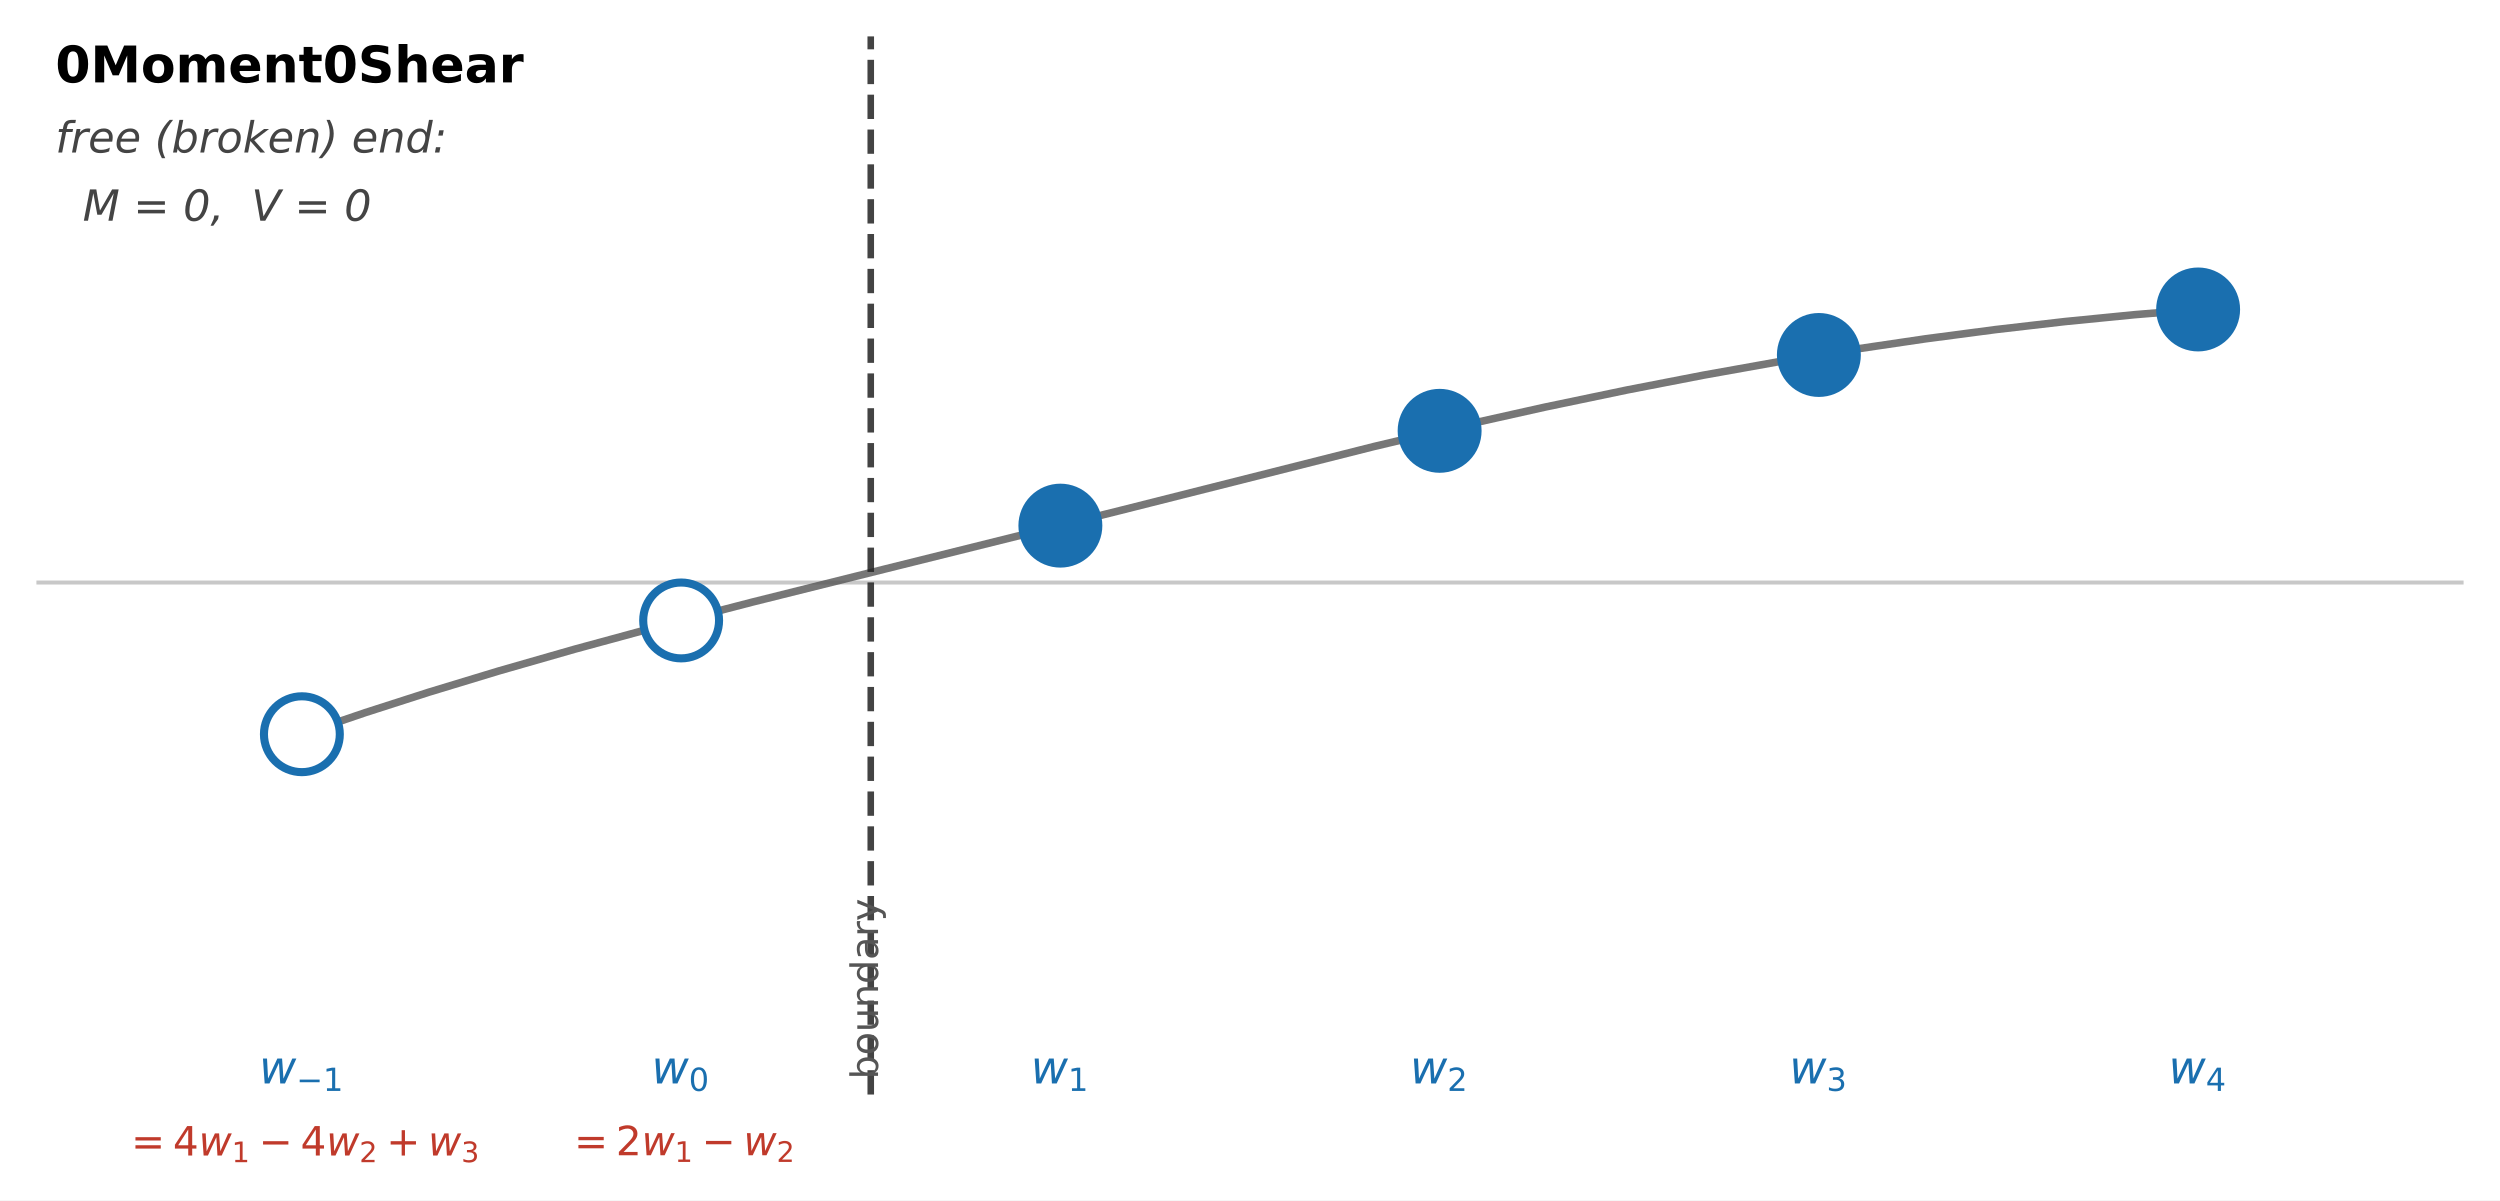
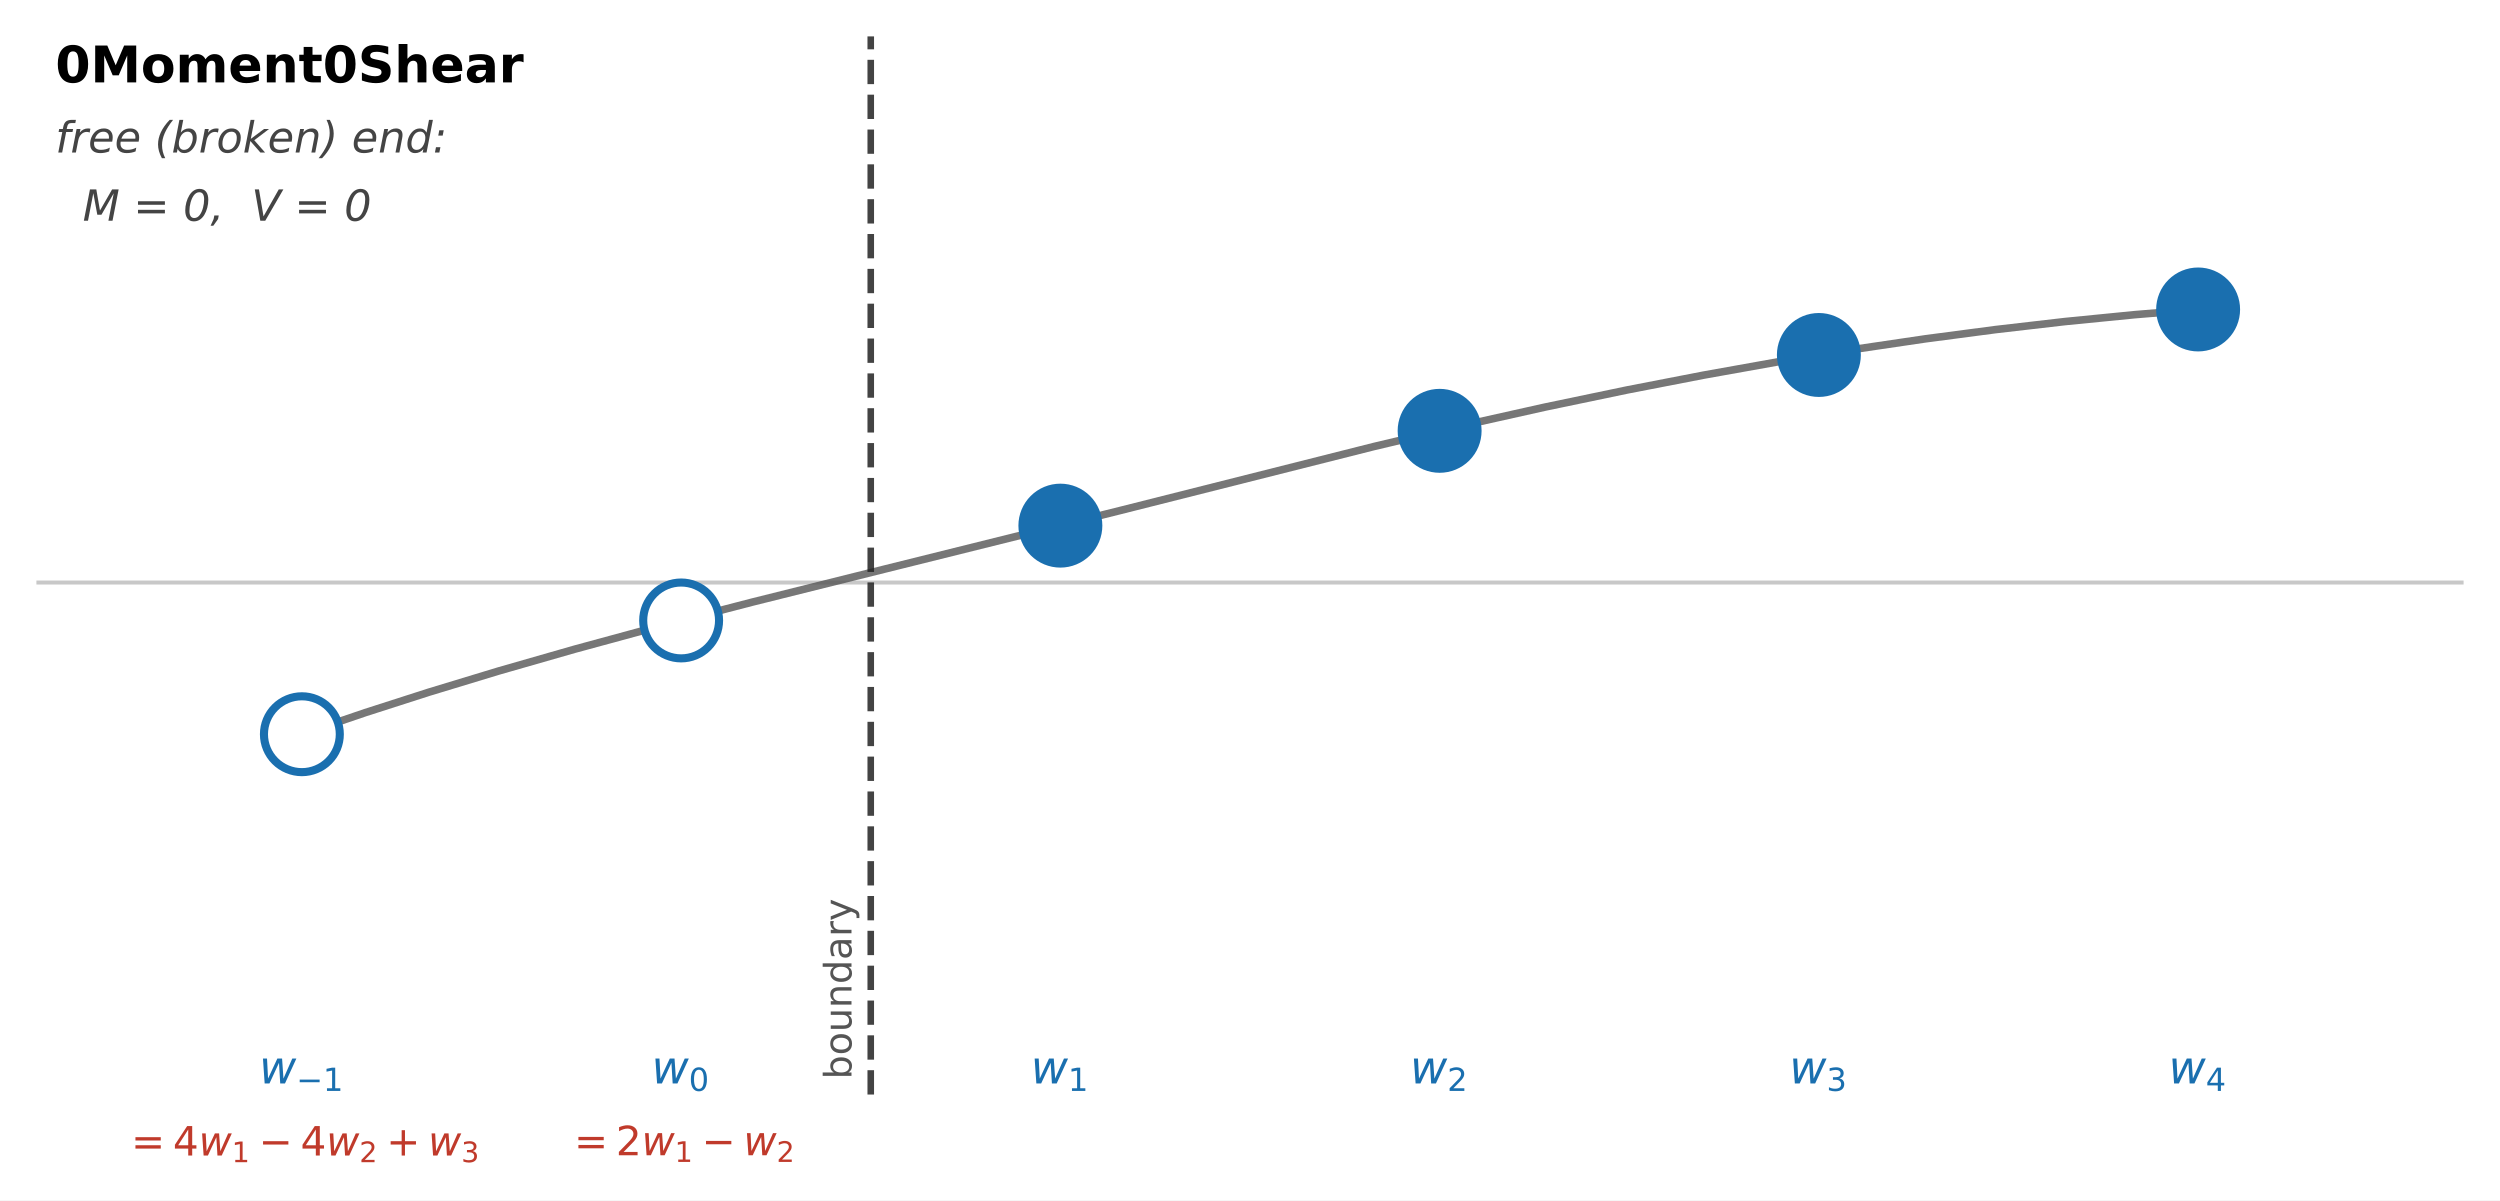
<svg xmlns="http://www.w3.org/2000/svg" xmlns:xlink="http://www.w3.org/1999/xlink" width="494.4pt" height="237.393pt" viewBox="0 0 494.4 237.393" version="1.1">
  <defs>
    <style type="text/css">*{stroke-linejoin: round; stroke-linecap: butt}</style>
  </defs>
  <g id="figure_1">
    <g id="patch_1">
      <path d="M 0 237.393  L 494.4 237.393  L 494.4 0  L 0 0  z " style="fill: #ffffff" />
    </g>
    <g id="axes_1">
      <g id="line2d_1">
-         <path d="M 7.2 115.2  L 487.2 115.2  " clip-path="url(#pb1a53ddf95)" style="fill: none; stroke: #c8c8c8; stroke-width: 0.8; stroke-linecap: square" />
+         <path d="M 7.2 115.2  L 487.2 115.2  " clip-path="url(#p470fcd4d64)" style="fill: none; stroke: #c8c8c8; stroke-width: 0.8; stroke-linecap: square" />
      </g>
      <g id="line2d_2">
-         <path d="M 59.7 145.2  L 72.242 140.927  L 84.784 136.896  L 98.58 132.707  L 113.63 128.39  L 129.934 123.956  L 148.747 119.079  L 175.085 112.511  L 221.489 100.969  L 271.657 88.317  L 289.215 84.152  L 305.519 80.512  L 321.824 77.11  L 336.874 74.192  L 351.924 71.499  L 366.974 69.043  L 380.77 67.007  L 394.566 65.188  L 408.362 63.592  L 422.158 62.23  L 434.7 61.2  L 434.7 61.2  " clip-path="url(#pb1a53ddf95)" style="fill: none; stroke: #555555; stroke-opacity: 0.8; stroke-width: 1.5; stroke-linecap: square" />
+         <path d="M 59.7 145.2  L 72.242 140.927  L 84.784 136.896  L 98.58 132.707  L 113.63 128.39  L 129.934 123.956  L 148.747 119.079  L 175.085 112.511  L 221.489 100.969  L 271.657 88.317  L 289.215 84.152  L 305.519 80.512  L 321.824 77.11  L 336.874 74.192  L 351.924 71.499  L 366.974 69.043  L 380.77 67.007  L 394.566 65.188  L 408.362 63.592  L 422.158 62.23  L 434.7 61.2  L 434.7 61.2  " clip-path="url(#p470fcd4d64)" style="fill: none; stroke: #555555; stroke-opacity: 0.8; stroke-width: 1.5; stroke-linecap: square" />
      </g>
      <g id="line2d_3">
-         <path d="M 172.2 216.45  L 172.2 7.2  " clip-path="url(#pb1a53ddf95)" style="fill: none; stroke-dasharray: 4.81,2.08; stroke-dashoffset: 0; stroke: #222222; stroke-opacity: 0.85; stroke-width: 1.3" />
+         <path d="M 172.2 216.45  L 172.2 7.2  " clip-path="url(#p470fcd4d64)" style="fill: none; stroke-dasharray: 4.81,2.08; stroke-dashoffset: 0; stroke: #222222; stroke-opacity: 0.85; stroke-width: 1.3" />
      </g>
      <g id="text_1">
-         <g style="fill: #555555" transform="translate(173.6402 213.45) rotate(-90) scale(0.075 -0.075)">
+         <g style="fill: #555555" transform="translate(168.3902 213.45) rotate(-90) scale(0.075 -0.075)">
          <defs>
            <path id="DejaVuSans-62" d="M 3116 1747  Q 3116 2381 2855 2742  Q 2594 3103 2138 3103  Q 1681 3103 1420 2742  Q 1159 2381 1159 1747  Q 1159 1113 1420 752  Q 1681 391 2138 391  Q 2594 391 2855 752  Q 3116 1113 3116 1747  z M 1159 2969  Q 1341 3281 1617 3432  Q 1894 3584 2278 3584  Q 2916 3584 3314 3078  Q 3713 2572 3713 1747  Q 3713 922 3314 415  Q 2916 -91 2278 -91  Q 1894 -91 1617 61  Q 1341 213 1159 525  L 1159 0  L 581 0  L 581 4863  L 1159 4863  L 1159 2969  z " transform="scale(0.015625)" />
            <path id="DejaVuSans-6f" d="M 1959 3097  Q 1497 3097 1228 2736  Q 959 2375 959 1747  Q 959 1119 1226 758  Q 1494 397 1959 397  Q 2419 397 2687 759  Q 2956 1122 2956 1747  Q 2956 2369 2687 2733  Q 2419 3097 1959 3097  z M 1959 3584  Q 2709 3584 3137 3096  Q 3566 2609 3566 1747  Q 3566 888 3137 398  Q 2709 -91 1959 -91  Q 1206 -91 779 398  Q 353 888 353 1747  Q 353 2609 779 3096  Q 1206 3584 1959 3584  z " transform="scale(0.015625)" />
            <path id="DejaVuSans-75" d="M 544 1381  L 544 3500  L 1119 3500  L 1119 1403  Q 1119 906 1312 657  Q 1506 409 1894 409  Q 2359 409 2629 706  Q 2900 1003 2900 1516  L 2900 3500  L 3475 3500  L 3475 0  L 2900 0  L 2900 538  Q 2691 219 2414 64  Q 2138 -91 1772 -91  Q 1169 -91 856 284  Q 544 659 544 1381  z M 1991 3584  L 1991 3584  z " transform="scale(0.015625)" />
            <path id="DejaVuSans-6e" d="M 3513 2113  L 3513 0  L 2938 0  L 2938 2094  Q 2938 2591 2744 2837  Q 2550 3084 2163 3084  Q 1697 3084 1428 2787  Q 1159 2491 1159 1978  L 1159 0  L 581 0  L 581 3500  L 1159 3500  L 1159 2956  Q 1366 3272 1645 3428  Q 1925 3584 2291 3584  Q 2894 3584 3203 3211  Q 3513 2838 3513 2113  z " transform="scale(0.015625)" />
            <path id="DejaVuSans-64" d="M 2906 2969  L 2906 4863  L 3481 4863  L 3481 0  L 2906 0  L 2906 525  Q 2725 213 2448 61  Q 2172 -91 1784 -91  Q 1150 -91 751 415  Q 353 922 353 1747  Q 353 2572 751 3078  Q 1150 3584 1784 3584  Q 2172 3584 2448 3432  Q 2725 3281 2906 2969  z M 947 1747  Q 947 1113 1208 752  Q 1469 391 1925 391  Q 2381 391 2643 752  Q 2906 1113 2906 1747  Q 2906 2381 2643 2742  Q 2381 3103 1925 3103  Q 1469 3103 1208 2742  Q 947 2381 947 1747  z " transform="scale(0.015625)" />
            <path id="DejaVuSans-61" d="M 2194 1759  Q 1497 1759 1228 1600  Q 959 1441 959 1056  Q 959 750 1161 570  Q 1363 391 1709 391  Q 2188 391 2477 730  Q 2766 1069 2766 1631  L 2766 1759  L 2194 1759  z M 3341 1997  L 3341 0  L 2766 0  L 2766 531  Q 2569 213 2275 61  Q 1981 -91 1556 -91  Q 1019 -91 701 211  Q 384 513 384 1019  Q 384 1609 779 1909  Q 1175 2209 1959 2209  L 2766 2209  L 2766 2266  Q 2766 2663 2505 2880  Q 2244 3097 1772 3097  Q 1472 3097 1187 3025  Q 903 2953 641 2809  L 641 3341  Q 956 3463 1253 3523  Q 1550 3584 1831 3584  Q 2591 3584 2966 3190  Q 3341 2797 3341 1997  z " transform="scale(0.015625)" />
            <path id="DejaVuSans-72" d="M 2631 2963  Q 2534 3019 2420 3045  Q 2306 3072 2169 3072  Q 1681 3072 1420 2755  Q 1159 2438 1159 1844  L 1159 0  L 581 0  L 581 3500  L 1159 3500  L 1159 2956  Q 1341 3275 1631 3429  Q 1922 3584 2338 3584  Q 2397 3584 2469 3576  Q 2541 3569 2628 3553  L 2631 2963  z " transform="scale(0.015625)" />
            <path id="DejaVuSans-79" d="M 2059 -325  Q 1816 -950 1584 -1140  Q 1353 -1331 966 -1331  L 506 -1331  L 506 -850  L 844 -850  Q 1081 -850 1212 -737  Q 1344 -625 1503 -206  L 1606 56  L 191 3500  L 800 3500  L 1894 763  L 2988 3500  L 3597 3500  L 2059 -325  z " transform="scale(0.015625)" />
          </defs>
          <use xlink:href="#DejaVuSans-62" />
          <use xlink:href="#DejaVuSans-6f" transform="translate(63.47656 0)" />
          <use xlink:href="#DejaVuSans-75" transform="translate(124.6582 0)" />
          <use xlink:href="#DejaVuSans-6e" transform="translate(188.0371 0)" />
          <use xlink:href="#DejaVuSans-64" transform="translate(251.416 0)" />
          <use xlink:href="#DejaVuSans-61" transform="translate(314.8926 0)" />
          <use xlink:href="#DejaVuSans-72" transform="translate(376.1719 0)" />
          <use xlink:href="#DejaVuSans-79" transform="translate(417.2852 0)" />
        </g>
      </g>
      <g id="text_2">
        <g style="fill: #1a6faf" transform="translate(51.24 214.2886) scale(0.09 -0.09)">
          <defs>
            <path id="DejaVuSans-Oblique-77" d="M 544 3500  L 1113 3500  L 1259 684  L 2566 3500  L 3231 3500  L 3425 684  L 4666 3500  L 5241 3500  L 3641 0  L 2969 0  L 2797 2900  L 1459 0  L 781 0  L 544 3500  z " transform="scale(0.015625)" />
            <path id="DejaVuSans-2212" d="M 678 2272  L 4684 2272  L 4684 1741  L 678 1741  L 678 2272  z " transform="scale(0.015625)" />
            <path id="DejaVuSans-31" d="M 794 531  L 1825 531  L 1825 4091  L 703 3866  L 703 4441  L 1819 4666  L 2450 4666  L 2450 531  L 3481 531  L 3481 0  L 794 0  L 794 531  z " transform="scale(0.015625)" />
          </defs>
          <use xlink:href="#DejaVuSans-Oblique-77" transform="translate(0 0.3125)" />
          <use xlink:href="#DejaVuSans-2212" transform="translate(81.78711 -16.09375) scale(0.7)" />
          <use xlink:href="#DejaVuSans-31" transform="translate(140.4395 -16.09375) scale(0.7)" />
        </g>
      </g>
      <g id="text_3">
        <g style="fill: #c03a2b" transform="translate(24.38 228.5288) scale(0.08 -0.08)">
          <defs>
            <path id="DejaVuSans-3d" d="M 678 2906  L 4684 2906  L 4684 2381  L 678 2381  L 678 2906  z M 678 1631  L 4684 1631  L 4684 1100  L 678 1100  L 678 1631  z " transform="scale(0.015625)" />
            <path id="DejaVuSans-34" d="M 2419 4116  L 825 1625  L 2419 1625  L 2419 4116  z M 2253 4666  L 3047 4666  L 3047 1625  L 3713 1625  L 3713 1100  L 3047 1100  L 3047 0  L 2419 0  L 2419 1100  L 313 1100  L 313 1709  L 2253 4666  z " transform="scale(0.015625)" />
            <path id="DejaVuSans-32" d="M 1228 531  L 3431 531  L 3431 0  L 469 0  L 469 531  Q 828 903 1448 1529  Q 2069 2156 2228 2338  Q 2531 2678 2651 2914  Q 2772 3150 2772 3378  Q 2772 3750 2511 3984  Q 2250 4219 1831 4219  Q 1534 4219 1204 4116  Q 875 4013 500 3803  L 500 4441  Q 881 4594 1212 4672  Q 1544 4750 1819 4750  Q 2544 4750 2975 4387  Q 3406 4025 3406 3419  Q 3406 3131 3298 2873  Q 3191 2616 2906 2266  Q 2828 2175 2409 1742  Q 1991 1309 1228 531  z " transform="scale(0.015625)" />
            <path id="DejaVuSans-2b" d="M 2944 4013  L 2944 2272  L 4684 2272  L 4684 1741  L 2944 1741  L 2944 0  L 2419 0  L 2419 1741  L 678 1741  L 678 2272  L 2419 2272  L 2419 4013  L 2944 4013  z " transform="scale(0.015625)" />
            <path id="DejaVuSans-33" d="M 2597 2516  Q 3050 2419 3304 2112  Q 3559 1806 3559 1356  Q 3559 666 3084 287  Q 2609 -91 1734 -91  Q 1441 -91 1130 -33  Q 819 25 488 141  L 488 750  Q 750 597 1062 519  Q 1375 441 1716 441  Q 2309 441 2620 675  Q 2931 909 2931 1356  Q 2931 1769 2642 2001  Q 2353 2234 1838 2234  L 1294 2234  L 1294 2753  L 1863 2753  Q 2328 2753 2575 2939  Q 2822 3125 2822 3475  Q 2822 3834 2567 4026  Q 2313 4219 1838 4219  Q 1578 4219 1281 4162  Q 984 4106 628 3988  L 628 4550  Q 988 4650 1302 4700  Q 1616 4750 1894 4750  Q 2613 4750 3031 4423  Q 3450 4097 3450 3541  Q 3450 3153 3228 2886  Q 3006 2619 2597 2516  z " transform="scale(0.015625)" />
          </defs>
          <use xlink:href="#DejaVuSans-3d" transform="translate(19.48242 0.09375)" />
          <use xlink:href="#DejaVuSans-34" transform="translate(122.7539 0.09375)" />
          <use xlink:href="#DejaVuSans-Oblique-77" transform="translate(186.377 0.09375)" />
          <use xlink:href="#DejaVuSans-31" transform="translate(268.1641 -16.3125) scale(0.7)" />
          <use xlink:href="#DejaVuSans-2212" transform="translate(334.917 0.09375)" />
          <use xlink:href="#DejaVuSans-34" transform="translate(438.1885 0.09375)" />
          <use xlink:href="#DejaVuSans-Oblique-77" transform="translate(501.8115 0.09375)" />
          <use xlink:href="#DejaVuSans-32" transform="translate(583.5986 -16.3125) scale(0.7)" />
          <use xlink:href="#DejaVuSans-2b" transform="translate(650.3516 0.09375)" />
          <use xlink:href="#DejaVuSans-Oblique-77" transform="translate(753.623 0.09375)" />
          <use xlink:href="#DejaVuSans-33" transform="translate(835.4102 -16.3125) scale(0.7)" />
        </g>
      </g>
      <g id="text_4">
        <g style="fill: #1a6faf" transform="translate(128.85 214.2886) scale(0.09 -0.09)">
          <defs>
            <path id="DejaVuSans-30" d="M 2034 4250  Q 1547 4250 1301 3770  Q 1056 3291 1056 2328  Q 1056 1369 1301 889  Q 1547 409 2034 409  Q 2525 409 2770 889  Q 3016 1369 3016 2328  Q 3016 3291 2770 3770  Q 2525 4250 2034 4250  z M 2034 4750  Q 2819 4750 3233 4129  Q 3647 3509 3647 2328  Q 3647 1150 3233 529  Q 2819 -91 2034 -91  Q 1250 -91 836 529  Q 422 1150 422 2328  Q 422 3509 836 4129  Q 1250 4750 2034 4750  z " transform="scale(0.015625)" />
          </defs>
          <use xlink:href="#DejaVuSans-Oblique-77" transform="translate(0 0.3125)" />
          <use xlink:href="#DejaVuSans-30" transform="translate(81.78711 -16.09375) scale(0.7)" />
        </g>
      </g>
      <g id="text_5">
        <g style="fill: #c03a2b" transform="translate(111.98 228.5288) scale(0.08 -0.08)">
          <use xlink:href="#DejaVuSans-3d" transform="translate(19.48242 0.78125)" />
          <use xlink:href="#DejaVuSans-32" transform="translate(122.7539 0.78125)" />
          <use xlink:href="#DejaVuSans-Oblique-77" transform="translate(186.377 0.78125)" />
          <use xlink:href="#DejaVuSans-31" transform="translate(268.1641 -15.625) scale(0.7)" />
          <use xlink:href="#DejaVuSans-2212" transform="translate(334.917 0.78125)" />
          <use xlink:href="#DejaVuSans-Oblique-77" transform="translate(438.1885 0.78125)" />
          <use xlink:href="#DejaVuSans-32" transform="translate(519.9756 -15.625) scale(0.7)" />
        </g>
      </g>
      <g id="text_6">
        <g style="fill: #1a6faf" transform="translate(203.85 214.2886) scale(0.09 -0.09)">
          <use xlink:href="#DejaVuSans-Oblique-77" transform="translate(0 0.3125)" />
          <use xlink:href="#DejaVuSans-31" transform="translate(81.78711 -16.09375) scale(0.7)" />
        </g>
      </g>
      <g id="text_7">
        <g style="fill: #1a6faf" transform="translate(278.85 214.2886) scale(0.09 -0.09)">
          <use xlink:href="#DejaVuSans-Oblique-77" transform="translate(0 0.3125)" />
          <use xlink:href="#DejaVuSans-32" transform="translate(81.78711 -16.09375) scale(0.7)" />
        </g>
      </g>
      <g id="text_8">
        <g style="fill: #1a6faf" transform="translate(353.85 214.2886) scale(0.09 -0.09)">
          <use xlink:href="#DejaVuSans-Oblique-77" transform="translate(0 0.3125)" />
          <use xlink:href="#DejaVuSans-33" transform="translate(81.78711 -16.09375) scale(0.7)" />
        </g>
      </g>
      <g id="text_9">
        <g style="fill: #1a6faf" transform="translate(428.85 214.2886) scale(0.09 -0.09)">
          <use xlink:href="#DejaVuSans-Oblique-77" transform="translate(0 0.3125)" />
          <use xlink:href="#DejaVuSans-34" transform="translate(81.78711 -16.09375) scale(0.7)" />
        </g>
      </g>
      <g id="text_10">
        <g transform="translate(10.95 16.29844) scale(0.1 -0.1)">
          <defs>
            <path id="DejaVuSans-Bold-30" d="M 2944 2338  Q 2944 3213 2780 3570  Q 2616 3928 2228 3928  Q 1841 3928 1675 3570  Q 1509 3213 1509 2338  Q 1509 1453 1675 1090  Q 1841 728 2228 728  Q 2613 728 2778 1090  Q 2944 1453 2944 2338  z M 4147 2328  Q 4147 1169 3647 539  Q 3147 -91 2228 -91  Q 1306 -91 806 539  Q 306 1169 306 2328  Q 306 3491 806 4120  Q 1306 4750 2228 4750  Q 3147 4750 3647 4120  Q 4147 3491 4147 2328  z " transform="scale(0.015625)" />
            <path id="DejaVuSans-Bold-4d" d="M 588 4666  L 2119 4666  L 3181 2169  L 4250 4666  L 5778 4666  L 5778 0  L 4641 0  L 4641 3413  L 3566 897  L 2803 897  L 1728 3413  L 1728 0  L 588 0  L 588 4666  z " transform="scale(0.015625)" />
            <path id="DejaVuSans-Bold-6f" d="M 2203 2784  Q 1831 2784 1636 2517  Q 1441 2250 1441 1747  Q 1441 1244 1636 976  Q 1831 709 2203 709  Q 2569 709 2762 976  Q 2956 1244 2956 1747  Q 2956 2250 2762 2517  Q 2569 2784 2203 2784  z M 2203 3584  Q 3106 3584 3614 3096  Q 4122 2609 4122 1747  Q 4122 884 3614 396  Q 3106 -91 2203 -91  Q 1297 -91 786 396  Q 275 884 275 1747  Q 275 2609 786 3096  Q 1297 3584 2203 3584  z " transform="scale(0.015625)" />
            <path id="DejaVuSans-Bold-6d" d="M 3781 2919  Q 3994 3244 4286 3414  Q 4578 3584 4928 3584  Q 5531 3584 5847 3212  Q 6163 2841 6163 2131  L 6163 0  L 5038 0  L 5038 1825  Q 5041 1866 5042 1909  Q 5044 1953 5044 2034  Q 5044 2406 4934 2573  Q 4825 2741 4581 2741  Q 4263 2741 4089 2478  Q 3916 2216 3909 1719  L 3909 0  L 2784 0  L 2784 1825  Q 2784 2406 2684 2573  Q 2584 2741 2328 2741  Q 2006 2741 1831 2477  Q 1656 2213 1656 1722  L 1656 0  L 531 0  L 531 3500  L 1656 3500  L 1656 2988  Q 1863 3284 2130 3434  Q 2397 3584 2719 3584  Q 3081 3584 3359 3409  Q 3638 3234 3781 2919  z " transform="scale(0.015625)" />
            <path id="DejaVuSans-Bold-65" d="M 4031 1759  L 4031 1441  L 1416 1441  Q 1456 1047 1700 850  Q 1944 653 2381 653  Q 2734 653 3104 758  Q 3475 863 3866 1075  L 3866 213  Q 3469 63 3072 -14  Q 2675 -91 2278 -91  Q 1328 -91 801 392  Q 275 875 275 1747  Q 275 2603 792 3093  Q 1309 3584 2216 3584  Q 3041 3584 3536 3087  Q 4031 2591 4031 1759  z M 2881 2131  Q 2881 2450 2695 2645  Q 2509 2841 2209 2841  Q 1884 2841 1681 2658  Q 1478 2475 1428 2131  L 2881 2131  z " transform="scale(0.015625)" />
            <path id="DejaVuSans-Bold-6e" d="M 4056 2131  L 4056 0  L 2931 0  L 2931 347  L 2931 1631  Q 2931 2084 2911 2256  Q 2891 2428 2841 2509  Q 2775 2619 2662 2680  Q 2550 2741 2406 2741  Q 2056 2741 1856 2470  Q 1656 2200 1656 1722  L 1656 0  L 538 0  L 538 3500  L 1656 3500  L 1656 2988  Q 1909 3294 2193 3439  Q 2478 3584 2822 3584  Q 3428 3584 3742 3212  Q 4056 2841 4056 2131  z " transform="scale(0.015625)" />
            <path id="DejaVuSans-Bold-74" d="M 1759 4494  L 1759 3500  L 2913 3500  L 2913 2700  L 1759 2700  L 1759 1216  Q 1759 972 1856 886  Q 1953 800 2241 800  L 2816 800  L 2816 0  L 1856 0  Q 1194 0 917 276  Q 641 553 641 1216  L 641 2700  L 84 2700  L 84 3500  L 641 3500  L 641 4494  L 1759 4494  z " transform="scale(0.015625)" />
            <path id="DejaVuSans-Bold-53" d="M 3834 4519  L 3834 3531  Q 3450 3703 3084 3790  Q 2719 3878 2394 3878  Q 1963 3878 1756 3759  Q 1550 3641 1550 3391  Q 1550 3203 1689 3098  Q 1828 2994 2194 2919  L 2706 2816  Q 3484 2659 3812 2340  Q 4141 2022 4141 1434  Q 4141 663 3683 286  Q 3225 -91 2284 -91  Q 1841 -91 1394 -6  Q 947 78 500 244  L 500 1259  Q 947 1022 1364 901  Q 1781 781 2169 781  Q 2563 781 2772 912  Q 2981 1044 2981 1288  Q 2981 1506 2839 1625  Q 2697 1744 2272 1838  L 1806 1941  Q 1106 2091 782 2419  Q 459 2747 459 3303  Q 459 4000 909 4375  Q 1359 4750 2203 4750  Q 2588 4750 2994 4692  Q 3400 4634 3834 4519  z " transform="scale(0.015625)" />
            <path id="DejaVuSans-Bold-68" d="M 4056 2131  L 4056 0  L 2931 0  L 2931 347  L 2931 1625  Q 2931 2084 2911 2256  Q 2891 2428 2841 2509  Q 2775 2619 2662 2680  Q 2550 2741 2406 2741  Q 2056 2741 1856 2470  Q 1656 2200 1656 1722  L 1656 0  L 538 0  L 538 4863  L 1656 4863  L 1656 2988  Q 1909 3294 2193 3439  Q 2478 3584 2822 3584  Q 3428 3584 3742 3212  Q 4056 2841 4056 2131  z " transform="scale(0.015625)" />
            <path id="DejaVuSans-Bold-61" d="M 2106 1575  Q 1756 1575 1579 1456  Q 1403 1338 1403 1106  Q 1403 894 1545 773  Q 1688 653 1941 653  Q 2256 653 2472 879  Q 2688 1106 2688 1447  L 2688 1575  L 2106 1575  z M 3816 1997  L 3816 0  L 2688 0  L 2688 519  Q 2463 200 2181 54  Q 1900 -91 1497 -91  Q 953 -91 614 226  Q 275 544 275 1050  Q 275 1666 698 1953  Q 1122 2241 2028 2241  L 2688 2241  L 2688 2328  Q 2688 2594 2478 2717  Q 2269 2841 1825 2841  Q 1466 2841 1156 2769  Q 847 2697 581 2553  L 581 3406  Q 941 3494 1303 3539  Q 1666 3584 2028 3584  Q 2975 3584 3395 3211  Q 3816 2838 3816 1997  z " transform="scale(0.015625)" />
            <path id="DejaVuSans-Bold-72" d="M 3138 2547  Q 2991 2616 2845 2648  Q 2700 2681 2553 2681  Q 2122 2681 1889 2404  Q 1656 2128 1656 1613  L 1656 0  L 538 0  L 538 3500  L 1656 3500  L 1656 2925  Q 1872 3269 2151 3426  Q 2431 3584 2822 3584  Q 2878 3584 2943 3579  Q 3009 3575 3134 3559  L 3138 2547  z " transform="scale(0.015625)" />
          </defs>
          <use xlink:href="#DejaVuSans-Bold-30" />
          <use xlink:href="#DejaVuSans-Bold-4d" transform="translate(69.58008 0)" />
          <use xlink:href="#DejaVuSans-Bold-6f" transform="translate(169.0918 0)" />
          <use xlink:href="#DejaVuSans-Bold-6d" transform="translate(237.793 0)" />
          <use xlink:href="#DejaVuSans-Bold-65" transform="translate(341.9922 0)" />
          <use xlink:href="#DejaVuSans-Bold-6e" transform="translate(409.8145 0)" />
          <use xlink:href="#DejaVuSans-Bold-74" transform="translate(481.0059 0)" />
          <use xlink:href="#DejaVuSans-Bold-30" transform="translate(528.8086 0)" />
          <use xlink:href="#DejaVuSans-Bold-53" transform="translate(598.3887 0)" />
          <use xlink:href="#DejaVuSans-Bold-68" transform="translate(670.4102 0)" />
          <use xlink:href="#DejaVuSans-Bold-65" transform="translate(741.6016 0)" />
          <use xlink:href="#DejaVuSans-Bold-61" transform="translate(809.4238 0)" />
          <use xlink:href="#DejaVuSans-Bold-72" transform="translate(876.9043 0)" />
        </g>
      </g>
      <g id="text_11">
        <g style="fill: #444444" transform="translate(10.95 30.15867) scale(0.085 -0.085)">
          <defs>
            <path id="DejaVuSans-Oblique-66" d="M 3059 4863  L 2969 4384  L 2419 4384  Q 2106 4384 1964 4261  Q 1822 4138 1753 3809  L 1691 3500  L 2638 3500  L 2553 3053  L 1606 3053  L 1013 0  L 434 0  L 1031 3053  L 481 3053  L 563 3500  L 1113 3500  L 1159 3744  Q 1278 4363 1576 4613  Q 1875 4863 2516 4863  L 3059 4863  z " transform="scale(0.015625)" />
            <path id="DejaVuSans-Oblique-72" d="M 2853 2969  Q 2766 3016 2653 3041  Q 2541 3066 2413 3066  Q 1953 3066 1609 2717  Q 1266 2369 1153 1784  L 800 0  L 225 0  L 909 3500  L 1484 3500  L 1375 2956  Q 1603 3259 1920 3421  Q 2238 3584 2597 3584  Q 2691 3584 2781 3573  Q 2872 3563 2963 3538  L 2853 2969  z " transform="scale(0.015625)" />
            <path id="DejaVuSans-Oblique-65" d="M 3078 2063  Q 3088 2113 3092 2166  Q 3097 2219 3097 2272  Q 3097 2653 2873 2875  Q 2650 3097 2266 3097  Q 1838 3097 1509 2826  Q 1181 2556 1013 2059  L 3078 2063  z M 3578 1613  L 903 1613  Q 884 1494 878 1425  Q 872 1356 872 1306  Q 872 872 1139 634  Q 1406 397 1894 397  Q 2269 397 2603 481  Q 2938 566 3225 728  L 3116 159  Q 2806 34 2476 -28  Q 2147 -91 1806 -91  Q 1078 -91 686 257  Q 294 606 294 1247  Q 294 1794 489 2264  Q 684 2734 1063 3103  Q 1306 3334 1642 3459  Q 1978 3584 2356 3584  Q 2950 3584 3301 3228  Q 3653 2872 3653 2272  Q 3653 2128 3634 1964  Q 3616 1800 3578 1613  z " transform="scale(0.015625)" />
            <path id="DejaVuSans-Oblique-20" transform="scale(0.015625)" />
            <path id="DejaVuSans-Oblique-28" d="M 2731 4856  Q 1903 3822 1495 2892  Q 1088 1963 1088 1100  Q 1088 606 1206 120  Q 1325 -366 1563 -844  L 1063 -844  Q 775 -306 634 201  Q 494 709 494 1197  Q 494 2125 923 3036  Q 1353 3947 2222 4856  L 2731 4856  z " transform="scale(0.015625)" />
            <path id="DejaVuSans-Oblique-62" d="M 3169 2138  Q 3169 2591 2961 2847  Q 2753 3103 2388 3103  Q 2122 3103 1889 2973  Q 1656 2844 1484 2597  Q 1303 2338 1198 1995  Q 1094 1653 1094 1313  Q 1094 881 1298 636  Q 1503 391 1863 391  Q 2134 391 2365 517  Q 2597 644 2772 891  Q 2950 1147 3059 1487  Q 3169 1828 3169 2138  z M 1381 2969  Q 1594 3256 1914 3420  Q 2234 3584 2584 3584  Q 3122 3584 3439 3221  Q 3756 2859 3756 2241  Q 3756 1734 3570 1259  Q 3384 784 3041 416  Q 2816 172 2522 40  Q 2228 -91 1906 -91  Q 1566 -91 1316 65  Q 1066 222 909 531  L 806 0  L 231 0  L 1178 4863  L 1753 4863  L 1381 2969  z " transform="scale(0.015625)" />
            <path id="DejaVuSans-Oblique-6f" d="M 1625 -91  Q 1009 -91 651 289  Q 294 669 294 1325  Q 294 1706 417 2101  Q 541 2497 738 2766  Q 1047 3184 1428 3384  Q 1809 3584 2291 3584  Q 2888 3584 3255 3212  Q 3622 2841 3622 2241  Q 3622 1825 3500 1412  Q 3378 1000 3181 728  Q 2875 309 2494 109  Q 2113 -91 1625 -91  z M 891 1344  Q 891 869 1089 633  Q 1288 397 1691 397  Q 2269 397 2648 901  Q 3028 1406 3028 2181  Q 3028 2634 2825 2865  Q 2622 3097 2228 3097  Q 1903 3097 1650 2945  Q 1397 2794 1197 2484  Q 1050 2253 970 1956  Q 891 1659 891 1344  z " transform="scale(0.015625)" />
            <path id="DejaVuSans-Oblique-6b" d="M 1172 4863  L 1747 4863  L 1197 2028  L 3169 3500  L 3916 3500  L 1716 1825  L 3322 0  L 2625 0  L 1131 1709  L 800 0  L 225 0  L 1172 4863  z " transform="scale(0.015625)" />
            <path id="DejaVuSans-Oblique-6e" d="M 3566 2113  L 3156 0  L 2578 0  L 2988 2091  Q 3016 2238 3031 2350  Q 3047 2463 3047 2528  Q 3047 2791 2881 2937  Q 2716 3084 2419 3084  Q 1956 3084 1622 2776  Q 1288 2469 1184 1941  L 800 0  L 225 0  L 903 3500  L 1478 3500  L 1363 2950  Q 1603 3253 1940 3418  Q 2278 3584 2650 3584  Q 3113 3584 3367 3334  Q 3622 3084 3622 2631  Q 3622 2519 3608 2391  Q 3594 2263 3566 2113  z " transform="scale(0.015625)" />
            <path id="DejaVuSans-Oblique-29" d="M -397 -844  Q 434 191 840 1120  Q 1247 2050 1247 2913  Q 1247 3406 1130 3892  Q 1013 4378 775 4856  L 1275 4856  Q 1563 4316 1703 3812  Q 1844 3309 1844 2822  Q 1844 1891 1411 973  Q 978 56 116 -844  L -397 -844  z " transform="scale(0.015625)" />
            <path id="DejaVuSans-Oblique-64" d="M 2675 525  Q 2444 222 2128 65  Q 1813 -91 1428 -91  Q 903 -91 598 267  Q 294 625 294 1247  Q 294 1766 478 2236  Q 663 2706 1013 3078  Q 1244 3325 1534 3454  Q 1825 3584 2144 3584  Q 2481 3584 2739 3421  Q 2997 3259 3138 2956  L 3513 4863  L 4091 4863  L 3144 0  L 2566 0  L 2675 525  z M 891 1350  Q 891 897 1095 644  Q 1300 391 1663 391  Q 1931 391 2161 520  Q 2391 650 2566 903  Q 2750 1166 2856 1509  Q 2963 1853 2963 2188  Q 2963 2622 2758 2865  Q 2553 3109 2194 3109  Q 1922 3109 1687 2981  Q 1453 2853 1288 2613  Q 1106 2353 998 2009  Q 891 1666 891 1350  z " transform="scale(0.015625)" />
            <path id="DejaVuSans-Oblique-3a" d="M 978 3309  L 1638 3309  L 1484 2516  L 825 2516  L 978 3309  z M 488 794  L 1147 794  L 991 0  L 331 0  L 488 794  z " transform="scale(0.015625)" />
          </defs>
          <use xlink:href="#DejaVuSans-Oblique-66" />
          <use xlink:href="#DejaVuSans-Oblique-72" transform="translate(35.20508 0)" />
          <use xlink:href="#DejaVuSans-Oblique-65" transform="translate(76.31836 0)" />
          <use xlink:href="#DejaVuSans-Oblique-65" transform="translate(137.8418 0)" />
          <use xlink:href="#DejaVuSans-Oblique-20" transform="translate(199.3652 0)" />
          <use xlink:href="#DejaVuSans-Oblique-28" transform="translate(231.1523 0)" />
          <use xlink:href="#DejaVuSans-Oblique-62" transform="translate(270.166 0)" />
          <use xlink:href="#DejaVuSans-Oblique-72" transform="translate(333.6426 0)" />
          <use xlink:href="#DejaVuSans-Oblique-6f" transform="translate(374.7559 0)" />
          <use xlink:href="#DejaVuSans-Oblique-6b" transform="translate(435.9375 0)" />
          <use xlink:href="#DejaVuSans-Oblique-65" transform="translate(493.8477 0)" />
          <use xlink:href="#DejaVuSans-Oblique-6e" transform="translate(555.3711 0)" />
          <use xlink:href="#DejaVuSans-Oblique-29" transform="translate(618.75 0)" />
          <use xlink:href="#DejaVuSans-Oblique-20" transform="translate(657.7637 0)" />
          <use xlink:href="#DejaVuSans-Oblique-65" transform="translate(689.5508 0)" />
          <use xlink:href="#DejaVuSans-Oblique-6e" transform="translate(751.0742 0)" />
          <use xlink:href="#DejaVuSans-Oblique-64" transform="translate(814.4531 0)" />
          <use xlink:href="#DejaVuSans-Oblique-3a" transform="translate(877.9297 0)" />
        </g>
      </g>
      <g id="text_12">
        <g style="fill: #444444" transform="translate(10.95 43.65867) scale(0.085 -0.085)">
          <defs>
            <path id="DejaVuSans-Oblique-4d" d="M 1081 4666  L 2028 4666  L 2572 1522  L 4378 4666  L 5350 4666  L 4441 0  L 3828 0  L 4622 4091  L 2791 897  L 2175 897  L 1581 4103  L 788 0  L 172 0  L 1081 4666  z " transform="scale(0.015625)" />
            <path id="DejaVuSans-Oblique-3d" d="M 678 2906  L 4684 2906  L 4684 2381  L 678 2381  L 678 2906  z M 678 1631  L 4684 1631  L 4684 1100  L 678 1100  L 678 1631  z " transform="scale(0.015625)" />
            <path id="DejaVuSans-Oblique-30" d="M 2444 4750  Q 3078 4750 3414 4328  Q 3750 3906 3750 3116  Q 3750 2516 3592 1923  Q 3434 1331 3150 863  Q 2859 394 2467 151  Q 2075 -91 1600 -91  Q 988 -91 653 334  Q 319 759 319 1544  Q 319 2138 480 2733  Q 641 3328 928 3794  Q 1216 4263 1602 4506  Q 1988 4750 2444 4750  z M 2406 4250  Q 2169 4250 1955 4123  Q 1741 3997 1569 3750  Q 1281 3338 1111 2720  Q 941 2103 941 1453  Q 941 938 1123 673  Q 1306 409 1663 409  Q 1913 409 2125 536  Q 2338 663 2509 909  Q 2794 1319 2961 1936  Q 3128 2553 3128 3206  Q 3128 3722 2945 3986  Q 2763 4250 2406 4250  z " transform="scale(0.015625)" />
            <path id="DejaVuSans-Oblique-2c" d="M 575 794  L 1234 794  L 1131 256  L 422 -744  L 19 -744  L 469 256  L 575 794  z " transform="scale(0.015625)" />
            <path id="DejaVuSans-Oblique-56" d="M 1319 0  L 500 4666  L 1119 4666  L 1797 653  L 4063 4666  L 4750 4666  L 2053 0  L 1319 0  z " transform="scale(0.015625)" />
          </defs>
          <use xlink:href="#DejaVuSans-Oblique-20" />
          <use xlink:href="#DejaVuSans-Oblique-20" transform="translate(31.78711 0)" />
          <use xlink:href="#DejaVuSans-Oblique-4d" transform="translate(63.57422 0)" />
          <use xlink:href="#DejaVuSans-Oblique-20" transform="translate(149.8535 0)" />
          <use xlink:href="#DejaVuSans-Oblique-3d" transform="translate(181.6406 0)" />
          <use xlink:href="#DejaVuSans-Oblique-20" transform="translate(265.4297 0)" />
          <use xlink:href="#DejaVuSans-Oblique-30" transform="translate(297.2168 0)" />
          <use xlink:href="#DejaVuSans-Oblique-2c" transform="translate(360.8398 0)" />
          <use xlink:href="#DejaVuSans-Oblique-20" transform="translate(392.627 0)" />
          <use xlink:href="#DejaVuSans-Oblique-20" transform="translate(424.4141 0)" />
          <use xlink:href="#DejaVuSans-Oblique-56" transform="translate(456.2012 0)" />
          <use xlink:href="#DejaVuSans-Oblique-20" transform="translate(524.6094 0)" />
          <use xlink:href="#DejaVuSans-Oblique-3d" transform="translate(556.3965 0)" />
          <use xlink:href="#DejaVuSans-Oblique-20" transform="translate(640.1855 0)" />
          <use xlink:href="#DejaVuSans-Oblique-30" transform="translate(671.9727 0)" />
        </g>
      </g>
      <g id="patch_2">
        <path d="M 59.7 152.7  C 61.689 152.7 63.597 151.91 65.003 150.503  C 66.41 149.097 67.2 147.189 67.2 145.2  C 67.2 143.211 66.41 141.303 65.003 139.897  C 63.597 138.49 61.689 137.7 59.7 137.7  C 57.711 137.7 55.803 138.49 54.397 139.897  C 52.99 141.303 52.2 143.211 52.2 145.2  C 52.2 147.189 52.99 149.097 54.397 150.503  C 55.803 151.91 57.711 152.7 59.7 152.7  z " style="fill: #ffffff; stroke: #1a6faf; stroke-width: 1.6; stroke-linejoin: miter" />
      </g>
      <g id="patch_3">
        <path d="M 134.7 130.2  C 136.689 130.2 138.597 129.41 140.003 128.003  C 141.41 126.597 142.2 124.689 142.2 122.7  C 142.2 120.711 141.41 118.803 140.003 117.397  C 138.597 115.99 136.689 115.2 134.7 115.2  C 132.711 115.2 130.803 115.99 129.397 117.397  C 127.99 118.803 127.2 120.711 127.2 122.7  C 127.2 124.689 127.99 126.597 129.397 128.003  C 130.803 129.41 132.711 130.2 134.7 130.2  z " style="fill: #ffffff; stroke: #1a6faf; stroke-width: 1.6; stroke-linejoin: miter" />
      </g>
      <g id="patch_4">
        <path d="M 209.7 111.45  C 211.689 111.45 213.597 110.66 215.003 109.253  C 216.41 107.847 217.2 105.939 217.2 103.95  C 217.2 101.961 216.41 100.053 215.003 98.647  C 213.597 97.24 211.689 96.45 209.7 96.45  C 207.711 96.45 205.803 97.24 204.397 98.647  C 202.99 100.053 202.2 101.961 202.2 103.95  C 202.2 105.939 202.99 107.847 204.397 109.253  C 205.803 110.66 207.711 111.45 209.7 111.45  z " style="fill: #1a6faf; stroke: #1a6faf; stroke-width: 1.6; stroke-linejoin: miter" />
      </g>
      <g id="patch_5">
        <path d="M 284.7 92.7  C 286.689 92.7 288.597 91.91 290.003 90.503  C 291.41 89.097 292.2 87.189 292.2 85.2  C 292.2 83.211 291.41 81.303 290.003 79.897  C 288.597 78.49 286.689 77.7 284.7 77.7  C 282.711 77.7 280.803 78.49 279.397 79.897  C 277.99 81.303 277.2 83.211 277.2 85.2  C 277.2 87.189 277.99 89.097 279.397 90.503  C 280.803 91.91 282.711 92.7 284.7 92.7  z " style="fill: #1a6faf; stroke: #1a6faf; stroke-width: 1.6; stroke-linejoin: miter" />
      </g>
      <g id="patch_6">
        <path d="M 359.7 77.7  C 361.689 77.7 363.597 76.91 365.003 75.503  C 366.41 74.097 367.2 72.189 367.2 70.2  C 367.2 68.211 366.41 66.303 365.003 64.897  C 363.597 63.49 361.689 62.7 359.7 62.7  C 357.711 62.7 355.803 63.49 354.397 64.897  C 352.99 66.303 352.2 68.211 352.2 70.2  C 352.2 72.189 352.99 74.097 354.397 75.503  C 355.803 76.91 357.711 77.7 359.7 77.7  z " style="fill: #1a6faf; stroke: #1a6faf; stroke-width: 1.6; stroke-linejoin: miter" />
      </g>
      <g id="patch_7">
        <path d="M 434.7 68.7  C 436.689 68.7 438.597 67.91 440.003 66.503  C 441.41 65.097 442.2 63.189 442.2 61.2  C 442.2 59.211 441.41 57.303 440.003 55.897  C 438.597 54.49 436.689 53.7 434.7 53.7  C 432.711 53.7 430.803 54.49 429.397 55.897  C 427.99 57.303 427.2 59.211 427.2 61.2  C 427.2 63.189 427.99 65.097 429.397 66.503  C 430.803 67.91 432.711 68.7 434.7 68.7  z " style="fill: #1a6faf; stroke: #1a6faf; stroke-width: 1.6; stroke-linejoin: miter" />
      </g>
    </g>
  </g>
  <defs>
-     <clipPath id="pb1a53ddf95">
+     <clipPath id="p470fcd4d64">
      <rect x="7.2" y="7.2" width="480" height="209.25" />
    </clipPath>
  </defs>
</svg>
